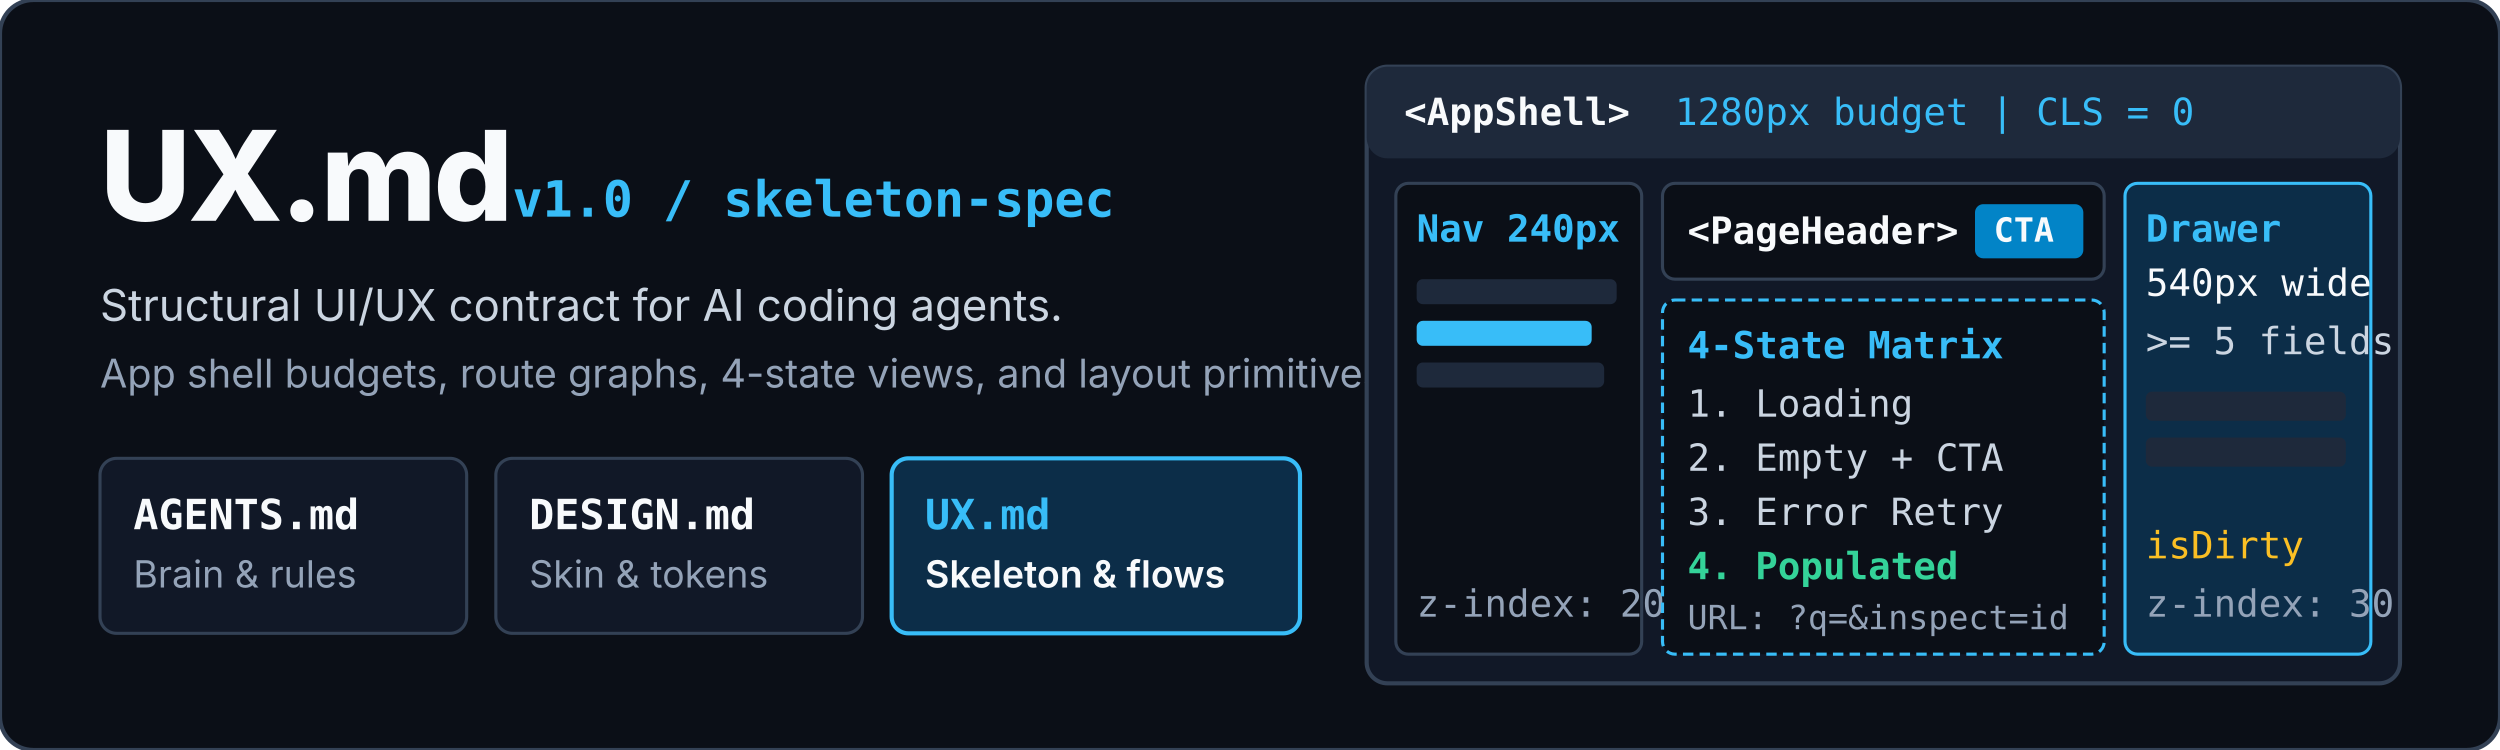
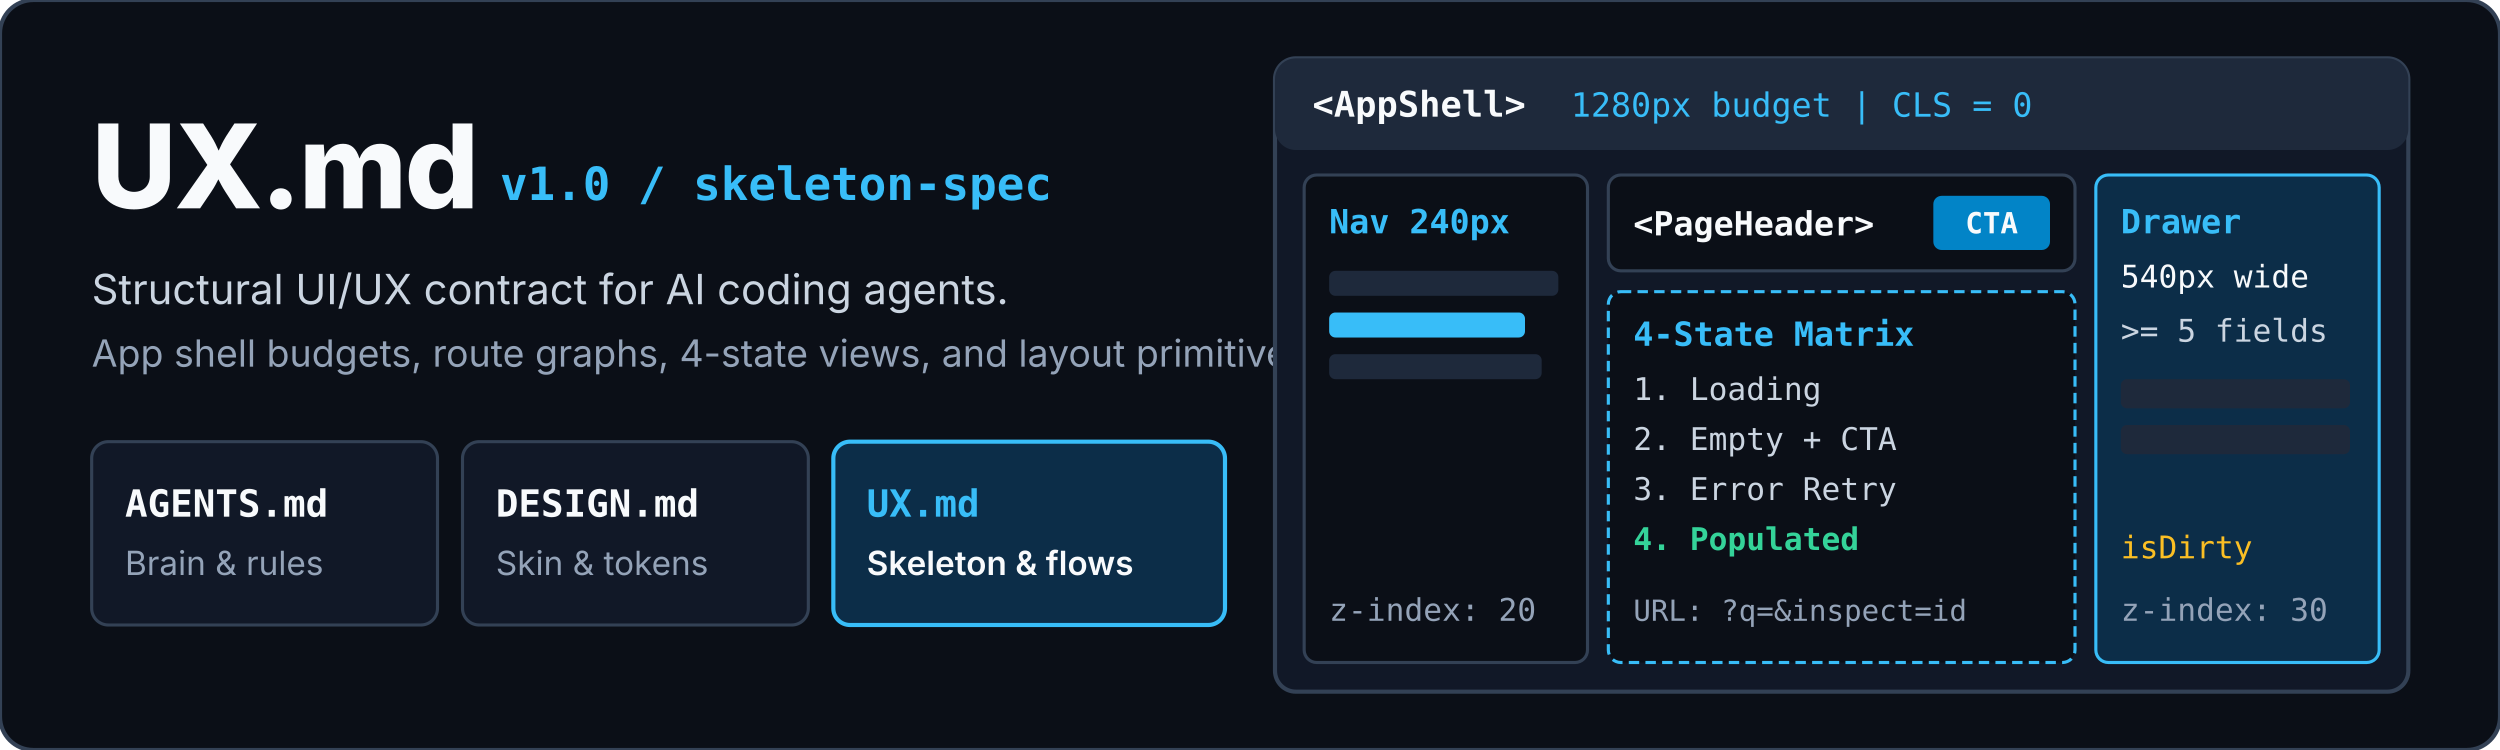
<svg xmlns="http://www.w3.org/2000/svg" width="1200" height="360" viewBox="0 0 1200 360" role="img" aria-labelledby="title desc">
  <rect width="1200" height="360" rx="16" fill="#0B0F17" stroke="#334155" stroke-width="2" />
-   <g id="title-block" transform="translate(48, 52)">
-     <text x="0" y="54" fill="#F8FAFC" font-family="-apple-system, BlinkMacSystemFont, 'Segoe UI', Inter, Helvetica, Arial, sans-serif" font-size="60" font-weight="800" letter-spacing="-1.5">UX.md</text>
-     <text x="198" y="52" fill="#38BDF8" font-family="ui-monospace, SFMono-Regular, Menlo, Consolas, monospace" font-size="24" font-weight="600">v1.0 / skeleton-spec</text>
-     <text x="0" y="102" fill="#CBD5E1" font-family="-apple-system, BlinkMacSystemFont, 'Segoe UI', Inter, Helvetica, Arial, sans-serif" font-size="21" font-weight="400">
+   <g id="title-block" transform="translate(44, 46)">
+     <text x="0" y="54" fill="#F8FAFC" font-family="-apple-system, BlinkMacSystemFont, 'Segoe UI', Inter, Helvetica, Arial, sans-serif" font-size="56" font-weight="800" letter-spacing="-1.2">UX.md</text>
+     <text x="196" y="50" fill="#38BDF8" font-family="ui-monospace, SFMono-Regular, Menlo, Consolas, monospace" font-size="22" font-weight="600">v1.0 / skeleton-spec</text>
+     <text x="0" y="100" fill="#CBD5E1" font-family="-apple-system, BlinkMacSystemFont, 'Segoe UI', Inter, Helvetica, Arial, sans-serif" font-size="20" font-weight="400">
      Structural UI/UX contract for AI coding agents.
    </text>
-     <text x="0" y="134" fill="#94A3B8" font-family="-apple-system, BlinkMacSystemFont, 'Segoe UI', Inter, Helvetica, Arial, sans-serif" font-size="19" font-weight="400">
+     <text x="0" y="130" fill="#94A3B8" font-family="-apple-system, BlinkMacSystemFont, 'Segoe UI', Inter, Helvetica, Arial, sans-serif" font-size="18" font-weight="400">
      App shell budgets, route graphs, 4-state views, and layout primitives.
    </text>
-     <g id="triad-comparison" transform="translate(0, 168)">
-       <rect x="0" y="0" width="176" height="84" rx="8" fill="#111827" stroke="#334155" stroke-width="1.5" />
-       <text x="16" y="34" fill="#F8FAFC" font-family="ui-monospace, SFMono-Regular, Menlo, Consolas, monospace" font-size="20" font-weight="700">AGENTS.md</text>
-       <text x="16" y="62" fill="#94A3B8" font-family="-apple-system, BlinkMacSystemFont, 'Segoe UI', Inter, sans-serif" font-size="18">Brain &amp; rules</text>
-       <rect x="190" y="0" width="176" height="84" rx="8" fill="#111827" stroke="#334155" stroke-width="1.5" />
-       <text x="206" y="34" fill="#F8FAFC" font-family="ui-monospace, SFMono-Regular, Menlo, Consolas, monospace" font-size="20" font-weight="700">DESIGN.md</text>
-       <text x="206" y="62" fill="#94A3B8" font-family="-apple-system, BlinkMacSystemFont, 'Segoe UI', Inter, sans-serif" font-size="18">Skin &amp; tokens</text>
-       <rect x="380" y="0" width="196" height="84" rx="8" fill="#0C2D48" stroke="#38BDF8" stroke-width="2" />
-       <text x="396" y="34" fill="#38BDF8" font-family="ui-monospace, SFMono-Regular, Menlo, Consolas, monospace" font-size="20" font-weight="700">UX.md</text>
-       <text x="396" y="62" fill="#F8FAFC" font-family="-apple-system, BlinkMacSystemFont, 'Segoe UI', Inter, sans-serif" font-size="18" font-weight="600">Skeleton &amp; flows</text>
+     <g id="triad-comparison" transform="translate(0, 166)">
+       <rect x="0" y="0" width="166" height="88" rx="8" fill="#111827" stroke="#334155" stroke-width="1.5" />
+       <text x="16" y="36" fill="#F8FAFC" font-family="ui-monospace, SFMono-Regular, Menlo, Consolas, monospace" font-size="18" font-weight="700">AGENTS.md</text>
+       <text x="16" y="64" fill="#94A3B8" font-family="-apple-system, BlinkMacSystemFont, 'Segoe UI', Inter, sans-serif" font-size="16">Brain &amp; rules</text>
+       <rect x="178" y="0" width="166" height="88" rx="8" fill="#111827" stroke="#334155" stroke-width="1.5" />
+       <text x="194" y="36" fill="#F8FAFC" font-family="ui-monospace, SFMono-Regular, Menlo, Consolas, monospace" font-size="18" font-weight="700">DESIGN.md</text>
+       <text x="194" y="64" fill="#94A3B8" font-family="-apple-system, BlinkMacSystemFont, 'Segoe UI', Inter, sans-serif" font-size="16">Skin &amp; tokens</text>
+       <rect x="356" y="0" width="188" height="88" rx="8" fill="#0C2D48" stroke="#38BDF8" stroke-width="2" />
+       <text x="372" y="36" fill="#38BDF8" font-family="ui-monospace, SFMono-Regular, Menlo, Consolas, monospace" font-size="18" font-weight="700">UX.md</text>
+       <text x="372" y="64" fill="#F8FAFC" font-family="-apple-system, BlinkMacSystemFont, 'Segoe UI', Inter, sans-serif" font-size="16" font-weight="600">Skeleton &amp; flows</text>
    </g>
  </g>
-   <g id="appshell-specimen" transform="translate(656, 32)">
-     <rect x="0" y="0" width="496" height="296" rx="10" fill="#111827" stroke="#334155" stroke-width="2" />
-     <rect x="0" y="0" width="496" height="44" rx="10" fill="#1E293B" />
-     <text x="18" y="28" fill="#F8FAFC" font-family="ui-monospace, SFMono-Regular, Menlo, Consolas, monospace" font-size="18" font-weight="700">&lt;AppShell&gt;</text>
-     <text x="148" y="28" fill="#38BDF8" font-family="ui-monospace, SFMono-Regular, Menlo, Consolas, monospace" font-size="18">1280px budget | CLS = 0</text>
-     <rect x="14" y="56" width="118" height="226" rx="6" fill="#0B0F17" stroke="#334155" stroke-width="1.5" />
-     <text x="24" y="84" fill="#38BDF8" font-family="ui-monospace, SFMono-Regular, Menlo, Consolas, monospace" font-size="18" font-weight="700">Nav 240px</text>
-     <rect x="24" y="102" width="96" height="12" rx="3" fill="#1E293B" />
-     <rect x="24" y="122" width="84" height="12" rx="3" fill="#38BDF8" />
-     <rect x="24" y="142" width="90" height="12" rx="3" fill="#1E293B" />
-     <text x="24" y="264" fill="#94A3B8" font-family="ui-monospace, SFMono-Regular, Menlo, Consolas, monospace" font-size="18">z-index: 20</text>
-     <rect x="142" y="56" width="212" height="46" rx="6" fill="#0B0F17" stroke="#334155" stroke-width="1.5" />
-     <text x="154" y="85" fill="#F8FAFC" font-family="ui-monospace, SFMono-Regular, Menlo, Consolas, monospace" font-size="18" font-weight="600">&lt;PageHeader&gt;</text>
-     <rect x="292" y="66" width="52" height="26" rx="4" fill="#0284C7" />
-     <text x="301" y="84" fill="#F8FAFC" font-family="ui-monospace, SFMono-Regular, Menlo, Consolas, monospace" font-size="16" font-weight="700">CTA</text>
-     <rect x="142" y="112" width="212" height="170" rx="6" fill="#0B0F17" stroke="#38BDF8" stroke-width="1.5" stroke-dasharray="5 3" />
-     <text x="154" y="140" fill="#38BDF8" font-family="ui-monospace, SFMono-Regular, Menlo, Consolas, monospace" font-size="18" font-weight="700">4-State Matrix</text>
-     <text x="154" y="168" fill="#CBD5E1" font-family="ui-monospace, SFMono-Regular, Menlo, Consolas, monospace" font-size="18">1. Loading</text>
-     <text x="154" y="194" fill="#CBD5E1" font-family="ui-monospace, SFMono-Regular, Menlo, Consolas, monospace" font-size="18">2. Empty + CTA</text>
-     <text x="154" y="220" fill="#CBD5E1" font-family="ui-monospace, SFMono-Regular, Menlo, Consolas, monospace" font-size="18">3. Error Retry</text>
-     <text x="154" y="246" fill="#34D399" font-family="ui-monospace, SFMono-Regular, Menlo, Consolas, monospace" font-size="18" font-weight="600">4. Populated</text>
-     <text x="154" y="270" fill="#94A3B8" font-family="ui-monospace, SFMono-Regular, Menlo, Consolas, monospace" font-size="16">URL: ?q=&amp;inspect=id</text>
-     <rect x="364" y="56" width="118" height="226" rx="6" fill="#0C2D48" stroke="#38BDF8" stroke-width="1.5" />
-     <text x="374" y="84" fill="#38BDF8" font-family="ui-monospace, SFMono-Regular, Menlo, Consolas, monospace" font-size="18" font-weight="700">Drawer</text>
-     <text x="374" y="110" fill="#F8FAFC" font-family="ui-monospace, SFMono-Regular, Menlo, Consolas, monospace" font-size="18">540px wide</text>
-     <text x="374" y="138" fill="#CBD5E1" font-family="ui-monospace, SFMono-Regular, Menlo, Consolas, monospace" font-size="18">&gt;= 5 fields</text>
-     <rect x="374" y="156" width="96" height="14" rx="3" fill="#1E293B" />
-     <rect x="374" y="178" width="96" height="14" rx="3" fill="#1E293B" />
-     <text x="374" y="236" fill="#FBBF24" font-family="ui-monospace, SFMono-Regular, Menlo, Consolas, monospace" font-size="18">isDirty</text>
-     <text x="374" y="264" fill="#94A3B8" font-family="ui-monospace, SFMono-Regular, Menlo, Consolas, monospace" font-size="18">z-index: 30</text>
+   <g id="appshell-specimen" transform="translate(612, 28)">
+     <rect x="0" y="0" width="544" height="304" rx="10" fill="#111827" stroke="#334155" stroke-width="2" />
+     <rect x="0" y="0" width="544" height="44" rx="10" fill="#1E293B" />
+     <text x="18" y="28" fill="#F8FAFC" font-family="ui-monospace, SFMono-Regular, Menlo, Consolas, monospace" font-size="17" font-weight="700">&lt;AppShell&gt;</text>
+     <text x="142" y="28" fill="#38BDF8" font-family="ui-monospace, SFMono-Regular, Menlo, Consolas, monospace" font-size="16">1280px budget | CLS = 0</text>
+     <rect x="14" y="56" width="136" height="234" rx="6" fill="#0B0F17" stroke="#334155" stroke-width="1.5" />
+     <text x="26" y="84" fill="#38BDF8" font-family="ui-monospace, SFMono-Regular, Menlo, Consolas, monospace" font-size="16" font-weight="700">Nav 240px</text>
+     <rect x="26" y="102" width="110" height="12" rx="3" fill="#1E293B" />
+     <rect x="26" y="122" width="94" height="12" rx="3" fill="#38BDF8" />
+     <rect x="26" y="142" width="102" height="12" rx="3" fill="#1E293B" />
+     <text x="26" y="270" fill="#94A3B8" font-family="ui-monospace, SFMono-Regular, Menlo, Consolas, monospace" font-size="15">z-index: 20</text>
+     <rect x="160" y="56" width="224" height="46" rx="6" fill="#0B0F17" stroke="#334155" stroke-width="1.5" />
+     <text x="172" y="85" fill="#F8FAFC" font-family="ui-monospace, SFMono-Regular, Menlo, Consolas, monospace" font-size="16" font-weight="600">&lt;PageHeader&gt;</text>
+     <rect x="316" y="66" width="56" height="26" rx="4" fill="#0284C7" />
+     <text x="344" y="84" text-anchor="middle" fill="#F8FAFC" font-family="ui-monospace, SFMono-Regular, Menlo, Consolas, monospace" font-size="14" font-weight="700">CTA</text>
+     <rect x="160" y="112" width="224" height="178" rx="6" fill="#0B0F17" stroke="#38BDF8" stroke-width="1.5" stroke-dasharray="5 3" />
+     <text x="172" y="138" fill="#38BDF8" font-family="ui-monospace, SFMono-Regular, Menlo, Consolas, monospace" font-size="16" font-weight="700">4-State Matrix</text>
+     <text x="172" y="164" fill="#CBD5E1" font-family="ui-monospace, SFMono-Regular, Menlo, Consolas, monospace" font-size="15">1. Loading</text>
+     <text x="172" y="188" fill="#CBD5E1" font-family="ui-monospace, SFMono-Regular, Menlo, Consolas, monospace" font-size="15">2. Empty + CTA</text>
+     <text x="172" y="212" fill="#CBD5E1" font-family="ui-monospace, SFMono-Regular, Menlo, Consolas, monospace" font-size="15">3. Error Retry</text>
+     <text x="172" y="236" fill="#34D399" font-family="ui-monospace, SFMono-Regular, Menlo, Consolas, monospace" font-size="15" font-weight="600">4. Populated</text>
+     <text x="172" y="270" fill="#94A3B8" font-family="ui-monospace, SFMono-Regular, Menlo, Consolas, monospace" font-size="14">URL: ?q=&amp;inspect=id</text>
+     <rect x="394" y="56" width="136" height="234" rx="6" fill="#0C2D48" stroke="#38BDF8" stroke-width="1.5" />
+     <text x="406" y="84" fill="#38BDF8" font-family="ui-monospace, SFMono-Regular, Menlo, Consolas, monospace" font-size="16" font-weight="700">Drawer</text>
+     <text x="406" y="110" fill="#F8FAFC" font-family="ui-monospace, SFMono-Regular, Menlo, Consolas, monospace" font-size="15">540px wide</text>
+     <text x="406" y="136" fill="#CBD5E1" font-family="ui-monospace, SFMono-Regular, Menlo, Consolas, monospace" font-size="15">&gt;= 5 fields</text>
+     <rect x="406" y="154" width="110" height="14" rx="3" fill="#1E293B" />
+     <rect x="406" y="176" width="110" height="14" rx="3" fill="#1E293B" />
+     <text x="406" y="240" fill="#FBBF24" font-family="ui-monospace, SFMono-Regular, Menlo, Consolas, monospace" font-size="15">isDirty</text>
+     <text x="406" y="270" fill="#94A3B8" font-family="ui-monospace, SFMono-Regular, Menlo, Consolas, monospace" font-size="15">z-index: 30</text>
  </g>
</svg>
